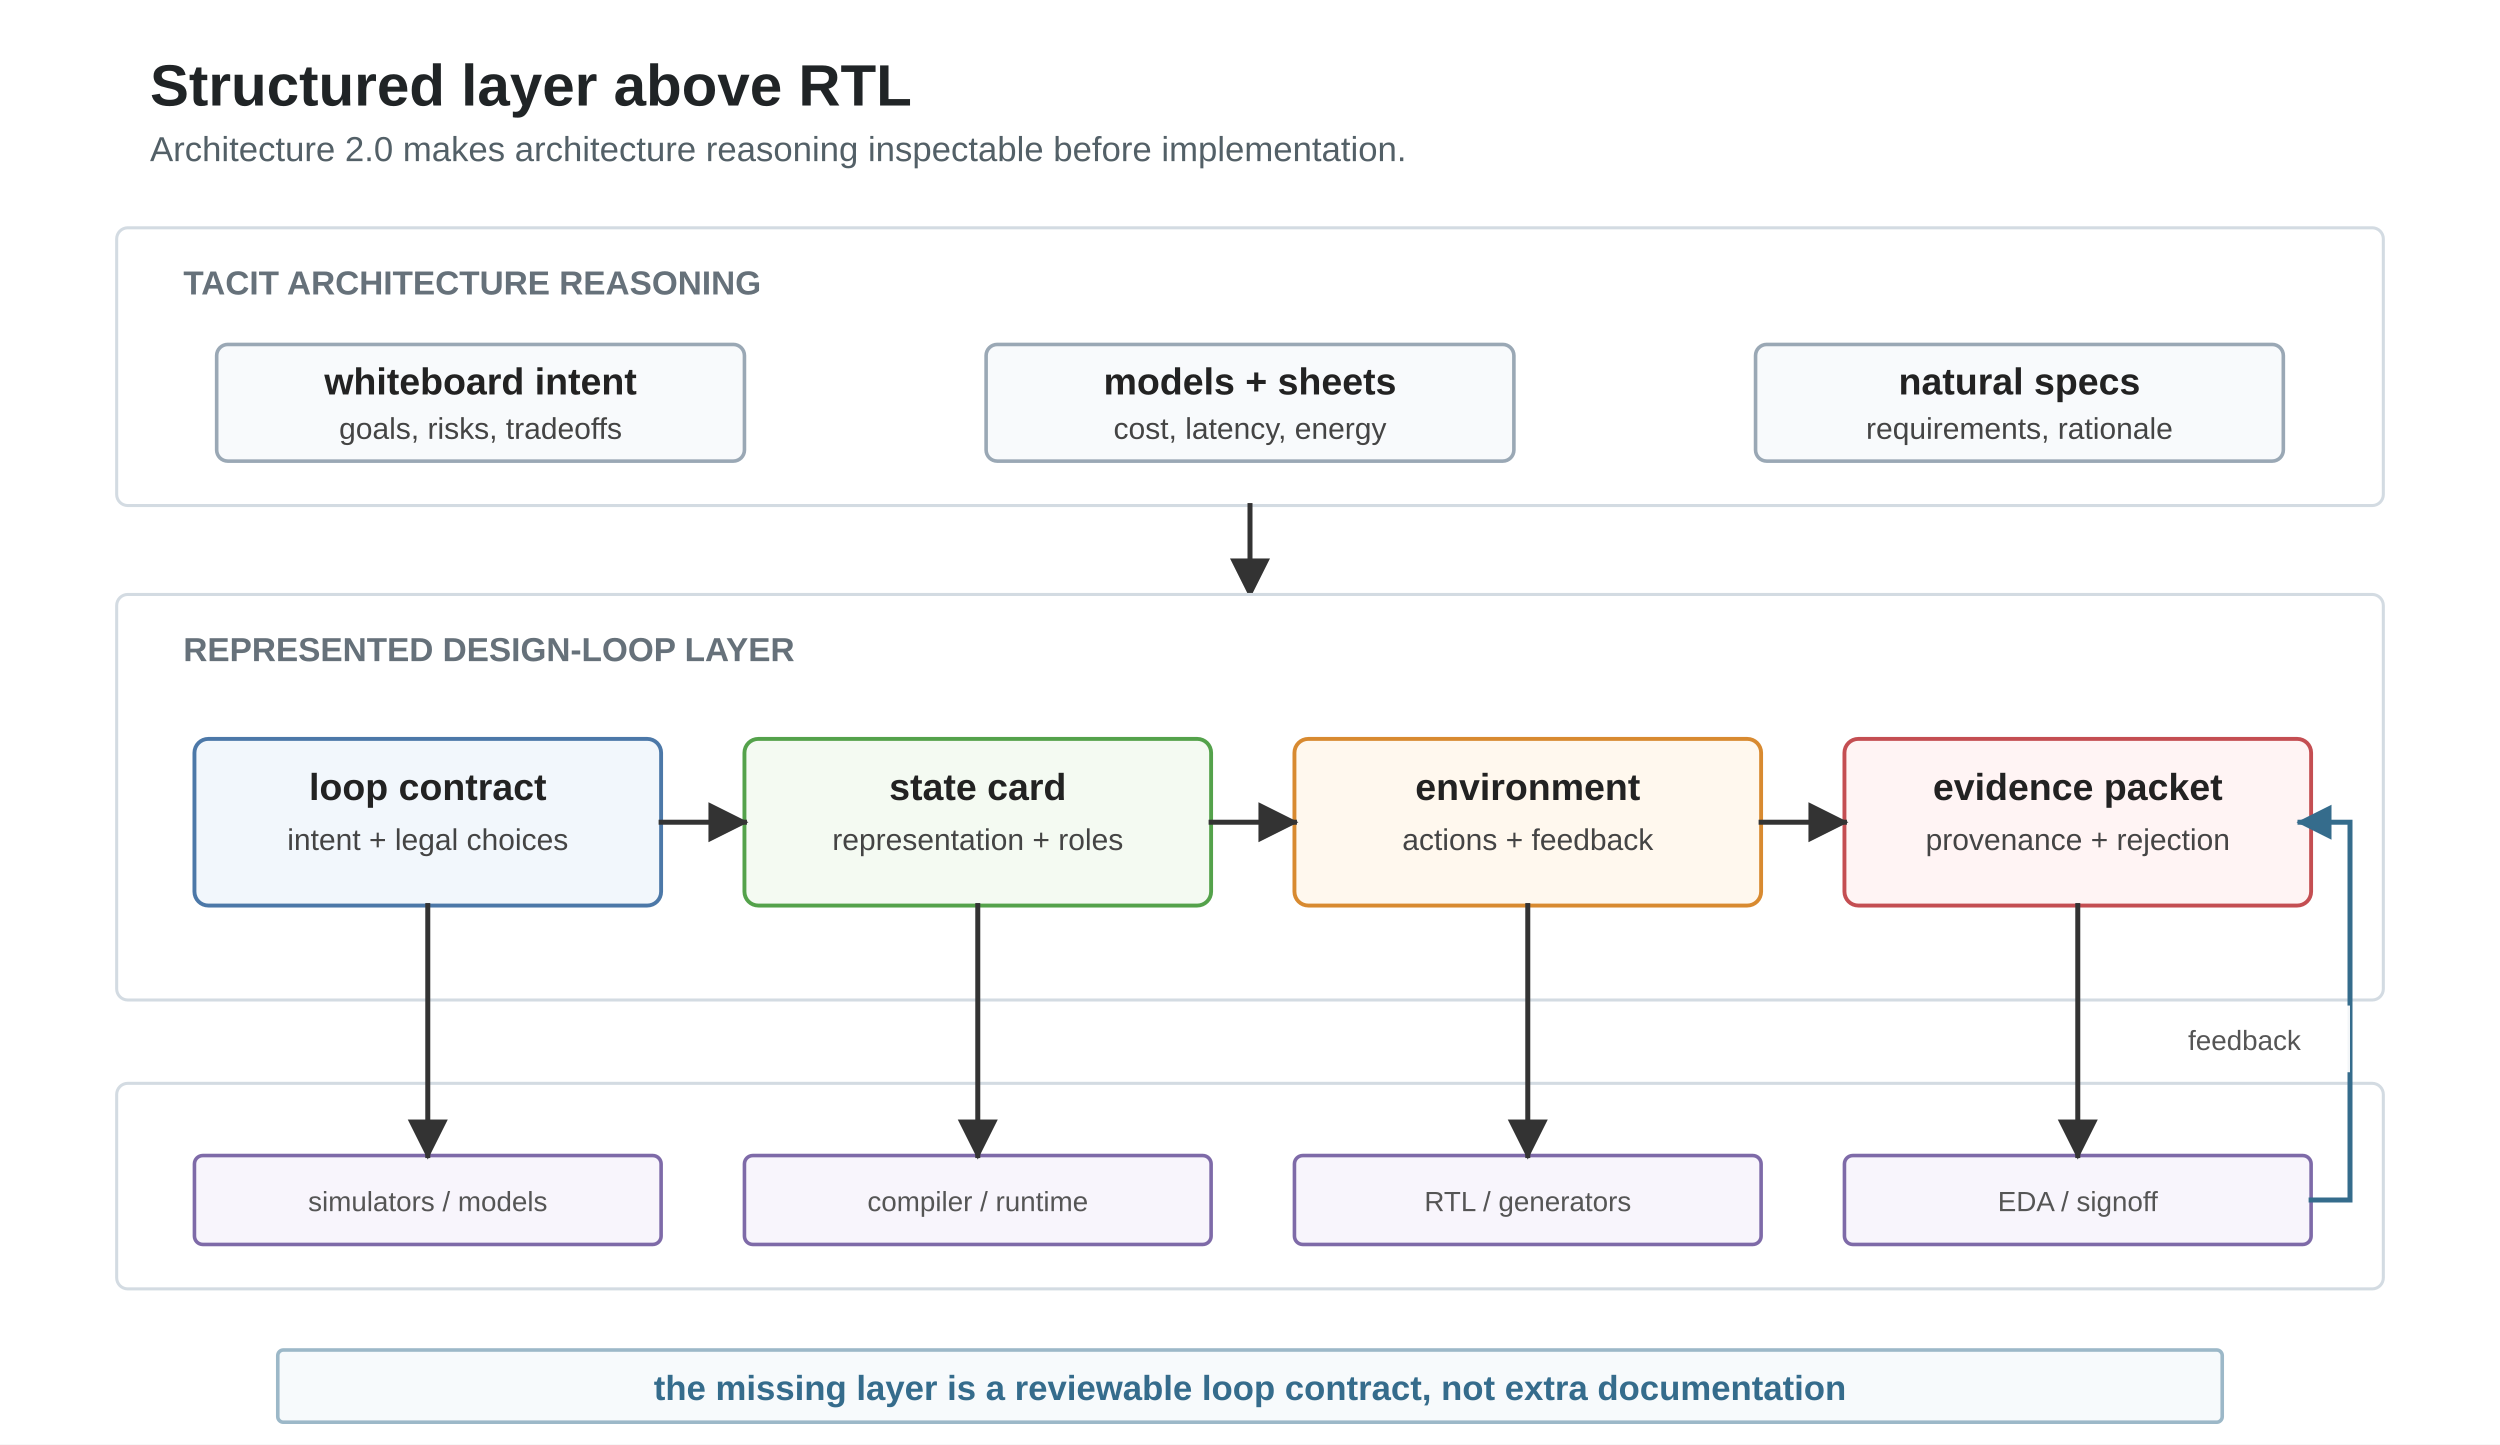
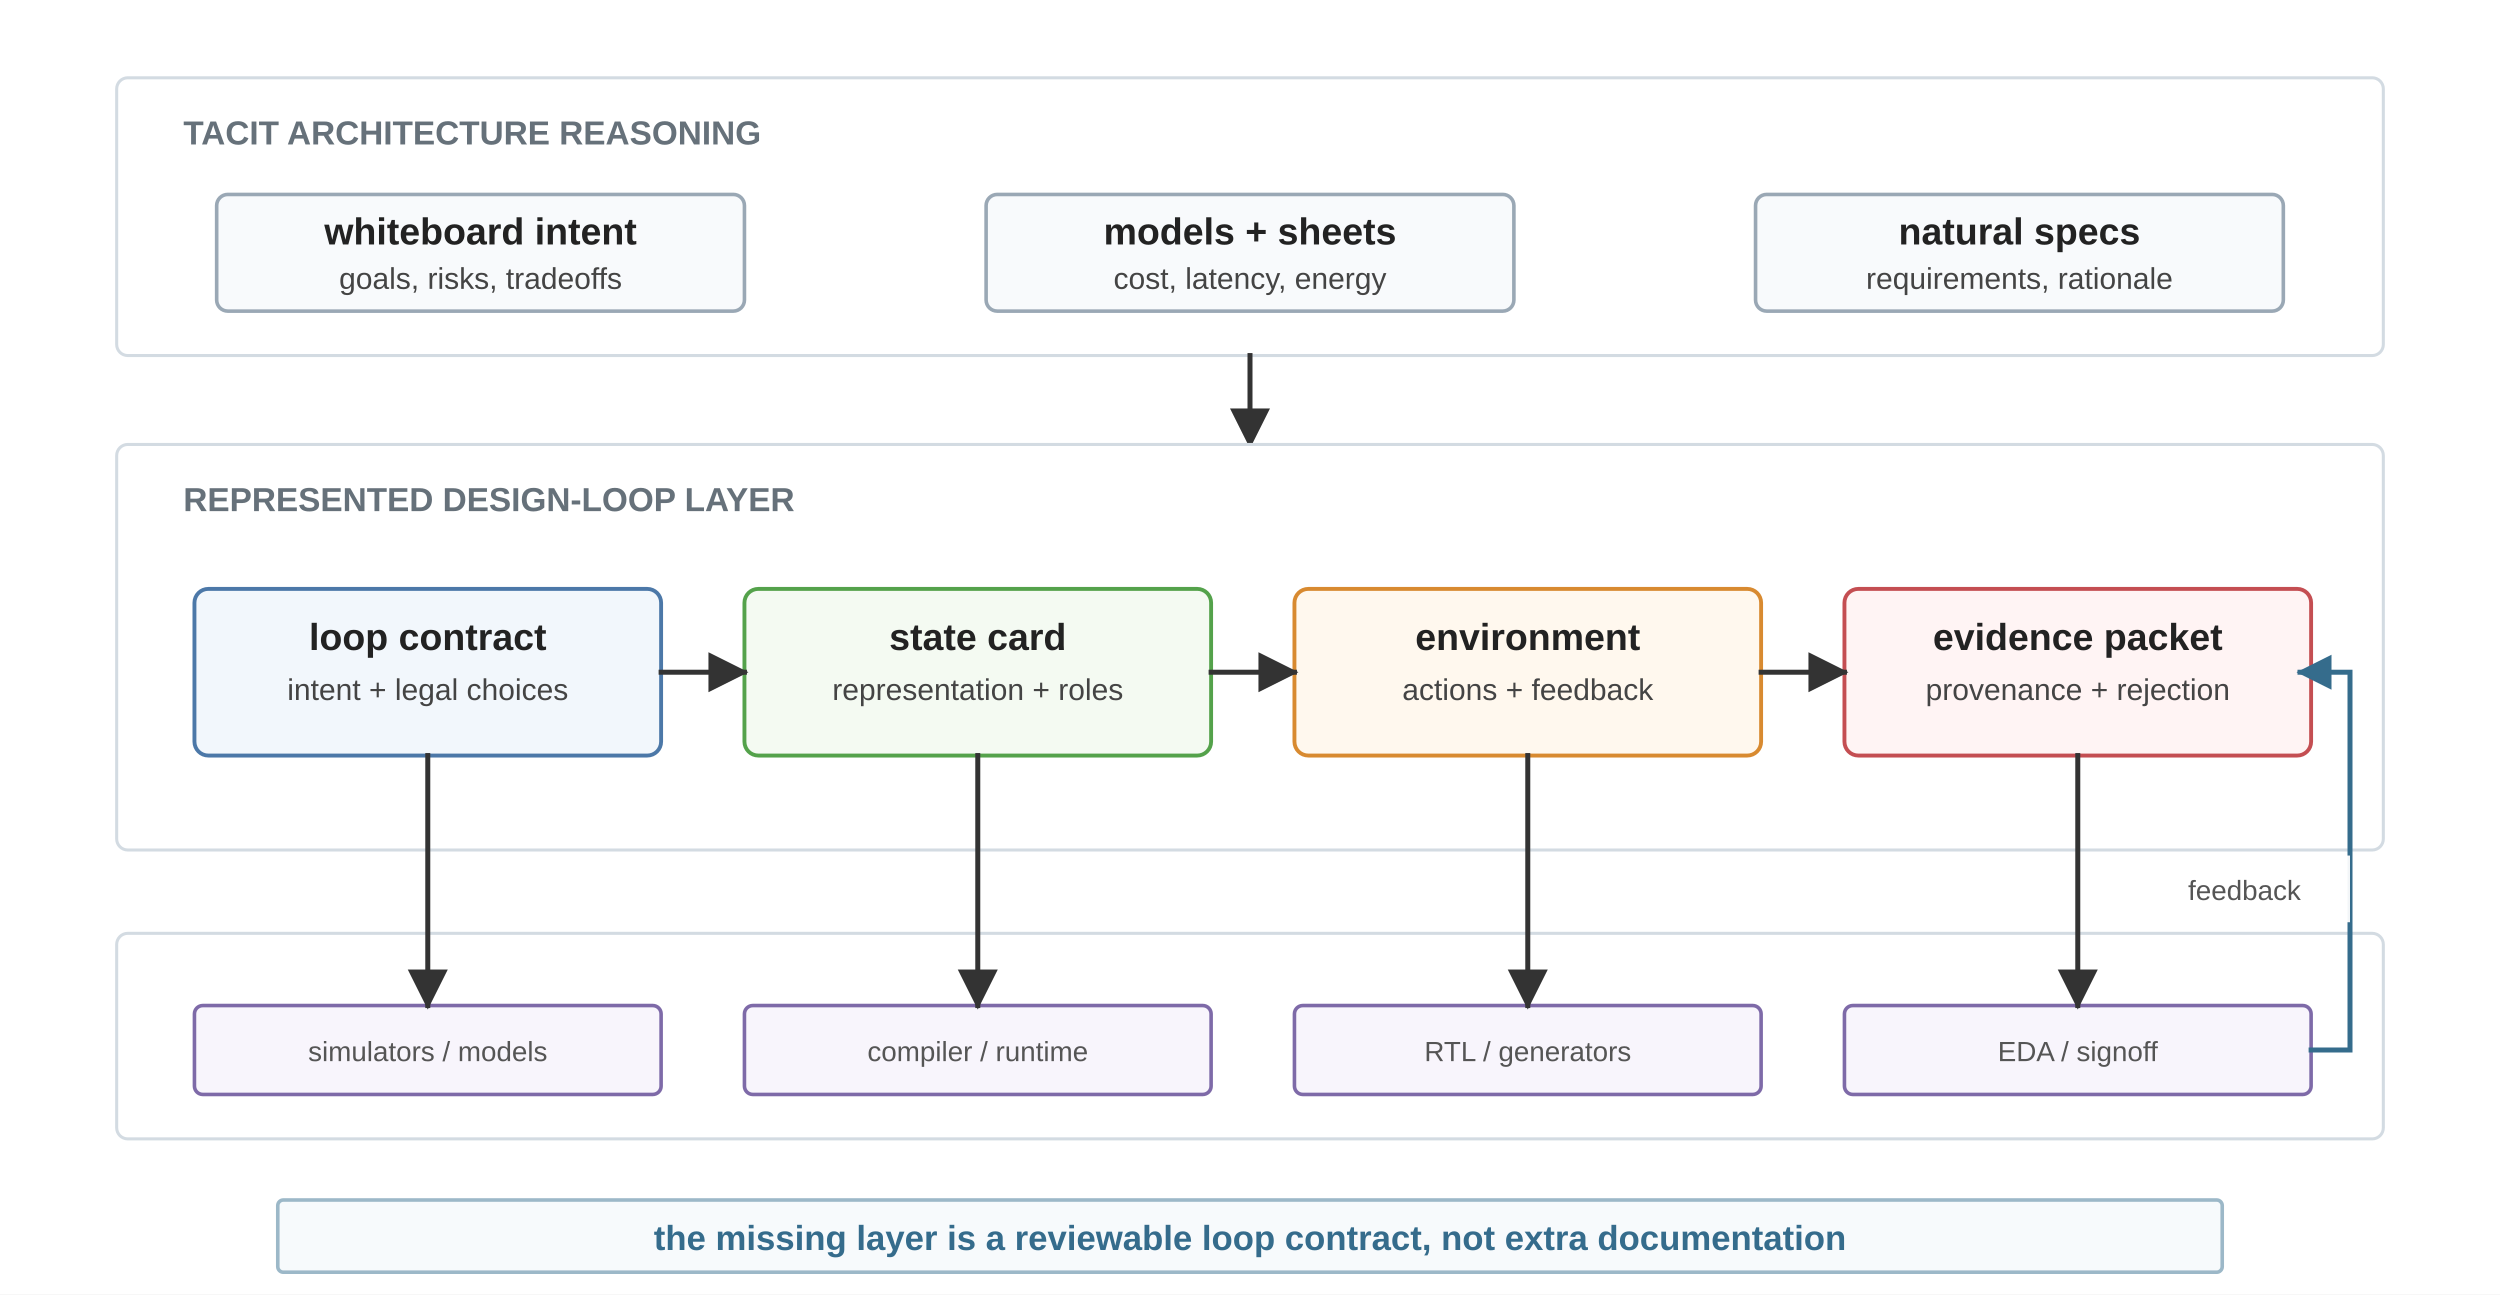
- <svg xmlns="http://www.w3.org/2000/svg" viewBox="0 0 900 520" role="img">
+ <svg xmlns="http://www.w3.org/2000/svg" viewBox="0 54 900 466" role="img">
  <defs>
    <marker id="arrow" viewBox="0 0 10 10" refX="9" refY="5" markerWidth="8" markerHeight="8" orient="auto">
      <path d="M 0 0 L 10 5 L 0 10 z" fill="#333333" />
    </marker>
    <marker id="arrow-blue" viewBox="0 0 10 10" refX="9" refY="5" markerWidth="7" markerHeight="7" orient="auto">
      <path d="M 0 0 L 10 5 L 0 10 z" fill="#356C8C" />
    </marker>
    <style>
      .font { font-family: Arial, Helvetica, sans-serif; }
-       .title { font-size: 21px; font-weight: 700; fill: #202426; }
-       .subtitle { font-size: 12.5px; fill: #536067; }
      .row-label { font-size: 12px; font-weight: 700; fill: #66717A; letter-spacing: 0; }
      .label { font-size: 13.5px; font-weight: 700; fill: #222222; }
      .body { font-size: 10.8px; fill: #444444; }
      .micro { font-size: 10px; fill: #555555; }
      .note { font-size: 12.5px; font-weight: 700; fill: #356C8C; }
      .panel { fill: #ffffff; stroke: #D3DBE2; stroke-width: 1.1; }
      .tacit { fill: #F8FAFC; stroke: #9AA8B5; stroke-width: 1.3; }
      .contract { fill: #F2F7FC; stroke: #4C78A8; stroke-width: 1.4; }
      .state { fill: #F4FAF2; stroke: #54A24B; stroke-width: 1.4; }
      .env { fill: #FFF8EE; stroke: #D88A30; stroke-width: 1.4; }
      .evidence { fill: #FFF4F4; stroke: #C44E52; stroke-width: 1.4; }
      .flow { fill: #F8F5FC; stroke: #7E6AA8; stroke-width: 1.3; }
      .takeaway { fill: #F7FAFC; stroke: #9CB8C8; stroke-width: 1.3; }
      .arrow { stroke: #333333; stroke-width: 1.8; fill: none; stroke-linecap: square; stroke-linejoin: miter; }
      .feedback { stroke: #356C8C; stroke-width: 1.8; fill: none; stroke-linecap: square; stroke-linejoin: miter; }
    </style>
  </defs>
-   <rect width="900" height="520" fill="#ffffff" />
+   <rect y="54" width="900" height="466" fill="#ffffff" />
  <g class="font">
-     <text class="title" x="54" y="38">Structured layer above RTL</text>
-     <text class="subtitle" x="54" y="58">Architecture 2.0 makes architecture reasoning inspectable before implementation.</text>
    <rect class="panel" x="42" y="82" width="816" height="100" rx="4" />
    <text class="row-label" x="66" y="106">TACIT ARCHITECTURE REASONING</text>
    <rect class="tacit" x="78" y="124" width="190" height="42" rx="4" />
    <text class="label" x="173" y="142" text-anchor="middle">whiteboard intent</text>
    <text class="body" x="173" y="158" text-anchor="middle">goals, risks, tradeoffs</text>
    <rect class="tacit" x="355" y="124" width="190" height="42" rx="4" />
    <text class="label" x="450" y="142" text-anchor="middle">models + sheets</text>
    <text class="body" x="450" y="158" text-anchor="middle">cost, latency, energy</text>
    <rect class="tacit" x="632" y="124" width="190" height="42" rx="4" />
    <text class="label" x="727" y="142" text-anchor="middle">natural specs</text>
    <text class="body" x="727" y="158" text-anchor="middle">requirements, rationale</text>
    <line class="arrow" x1="450" y1="182" x2="450" y2="214" marker-end="url(#arrow)" />
    <rect class="panel" x="42" y="214" width="816" height="146" rx="4" />
    <text class="row-label" x="66" y="238">REPRESENTED DESIGN-LOOP LAYER</text>
    <rect class="contract" x="70" y="266" width="168" height="60" rx="5" />
    <text class="label" x="154" y="288" text-anchor="middle">loop contract</text>
    <text class="body" x="154" y="306" text-anchor="middle">intent + legal choices</text>
    <rect class="state" x="268" y="266" width="168" height="60" rx="5" />
    <text class="label" x="352" y="288" text-anchor="middle">state card</text>
    <text class="body" x="352" y="306" text-anchor="middle">representation + roles</text>
    <rect class="env" x="466" y="266" width="168" height="60" rx="5" />
    <text class="label" x="550" y="288" text-anchor="middle">environment</text>
    <text class="body" x="550" y="306" text-anchor="middle">actions + feedback</text>
    <rect class="evidence" x="664" y="266" width="168" height="60" rx="5" />
    <text class="label" x="748" y="288" text-anchor="middle">evidence packet</text>
    <text class="body" x="748" y="306" text-anchor="middle">provenance + rejection</text>
    <line class="arrow" x1="238" y1="296" x2="268" y2="296" marker-end="url(#arrow)" />
    <line class="arrow" x1="436" y1="296" x2="466" y2="296" marker-end="url(#arrow)" />
    <line class="arrow" x1="634" y1="296" x2="664" y2="296" marker-end="url(#arrow)" />
    <rect class="panel" x="42" y="390" width="816" height="74" rx="4" />
    <rect class="flow" x="70" y="416" width="168" height="32" rx="3" />
    <text class="micro" x="154" y="436" text-anchor="middle">simulators / models</text>
    <rect class="flow" x="268" y="416" width="168" height="32" rx="3" />
    <text class="micro" x="352" y="436" text-anchor="middle">compiler / runtime</text>
    <rect class="flow" x="466" y="416" width="168" height="32" rx="3" />
    <text class="micro" x="550" y="436" text-anchor="middle">RTL / generators</text>
    <rect class="flow" x="664" y="416" width="168" height="32" rx="3" />
    <text class="micro" x="748" y="436" text-anchor="middle">EDA / signoff</text>
    <line class="arrow" x1="154" y1="326" x2="154" y2="416" marker-end="url(#arrow)" />
    <line class="arrow" x1="352" y1="326" x2="352" y2="416" marker-end="url(#arrow)" />
    <line class="arrow" x1="550" y1="326" x2="550" y2="416" marker-end="url(#arrow)" />
    <line class="arrow" x1="748" y1="326" x2="748" y2="416" marker-end="url(#arrow)" />
    <path class="feedback" d="M 832 432 L 846 432 L 846 296 L 828 296" marker-end="url(#arrow-blue)" />
    <rect x="770" y="362" width="76" height="24" fill="#ffffff" opacity="0.94" />
    <text class="micro" x="808" y="378" text-anchor="middle" fill="#356C8C">feedback</text>
    <rect class="takeaway" x="100" y="486" width="700" height="26" rx="2" />
    <text class="note" x="450" y="504" text-anchor="middle">the missing layer is a reviewable loop contract, not extra documentation</text>
  </g>
</svg>
